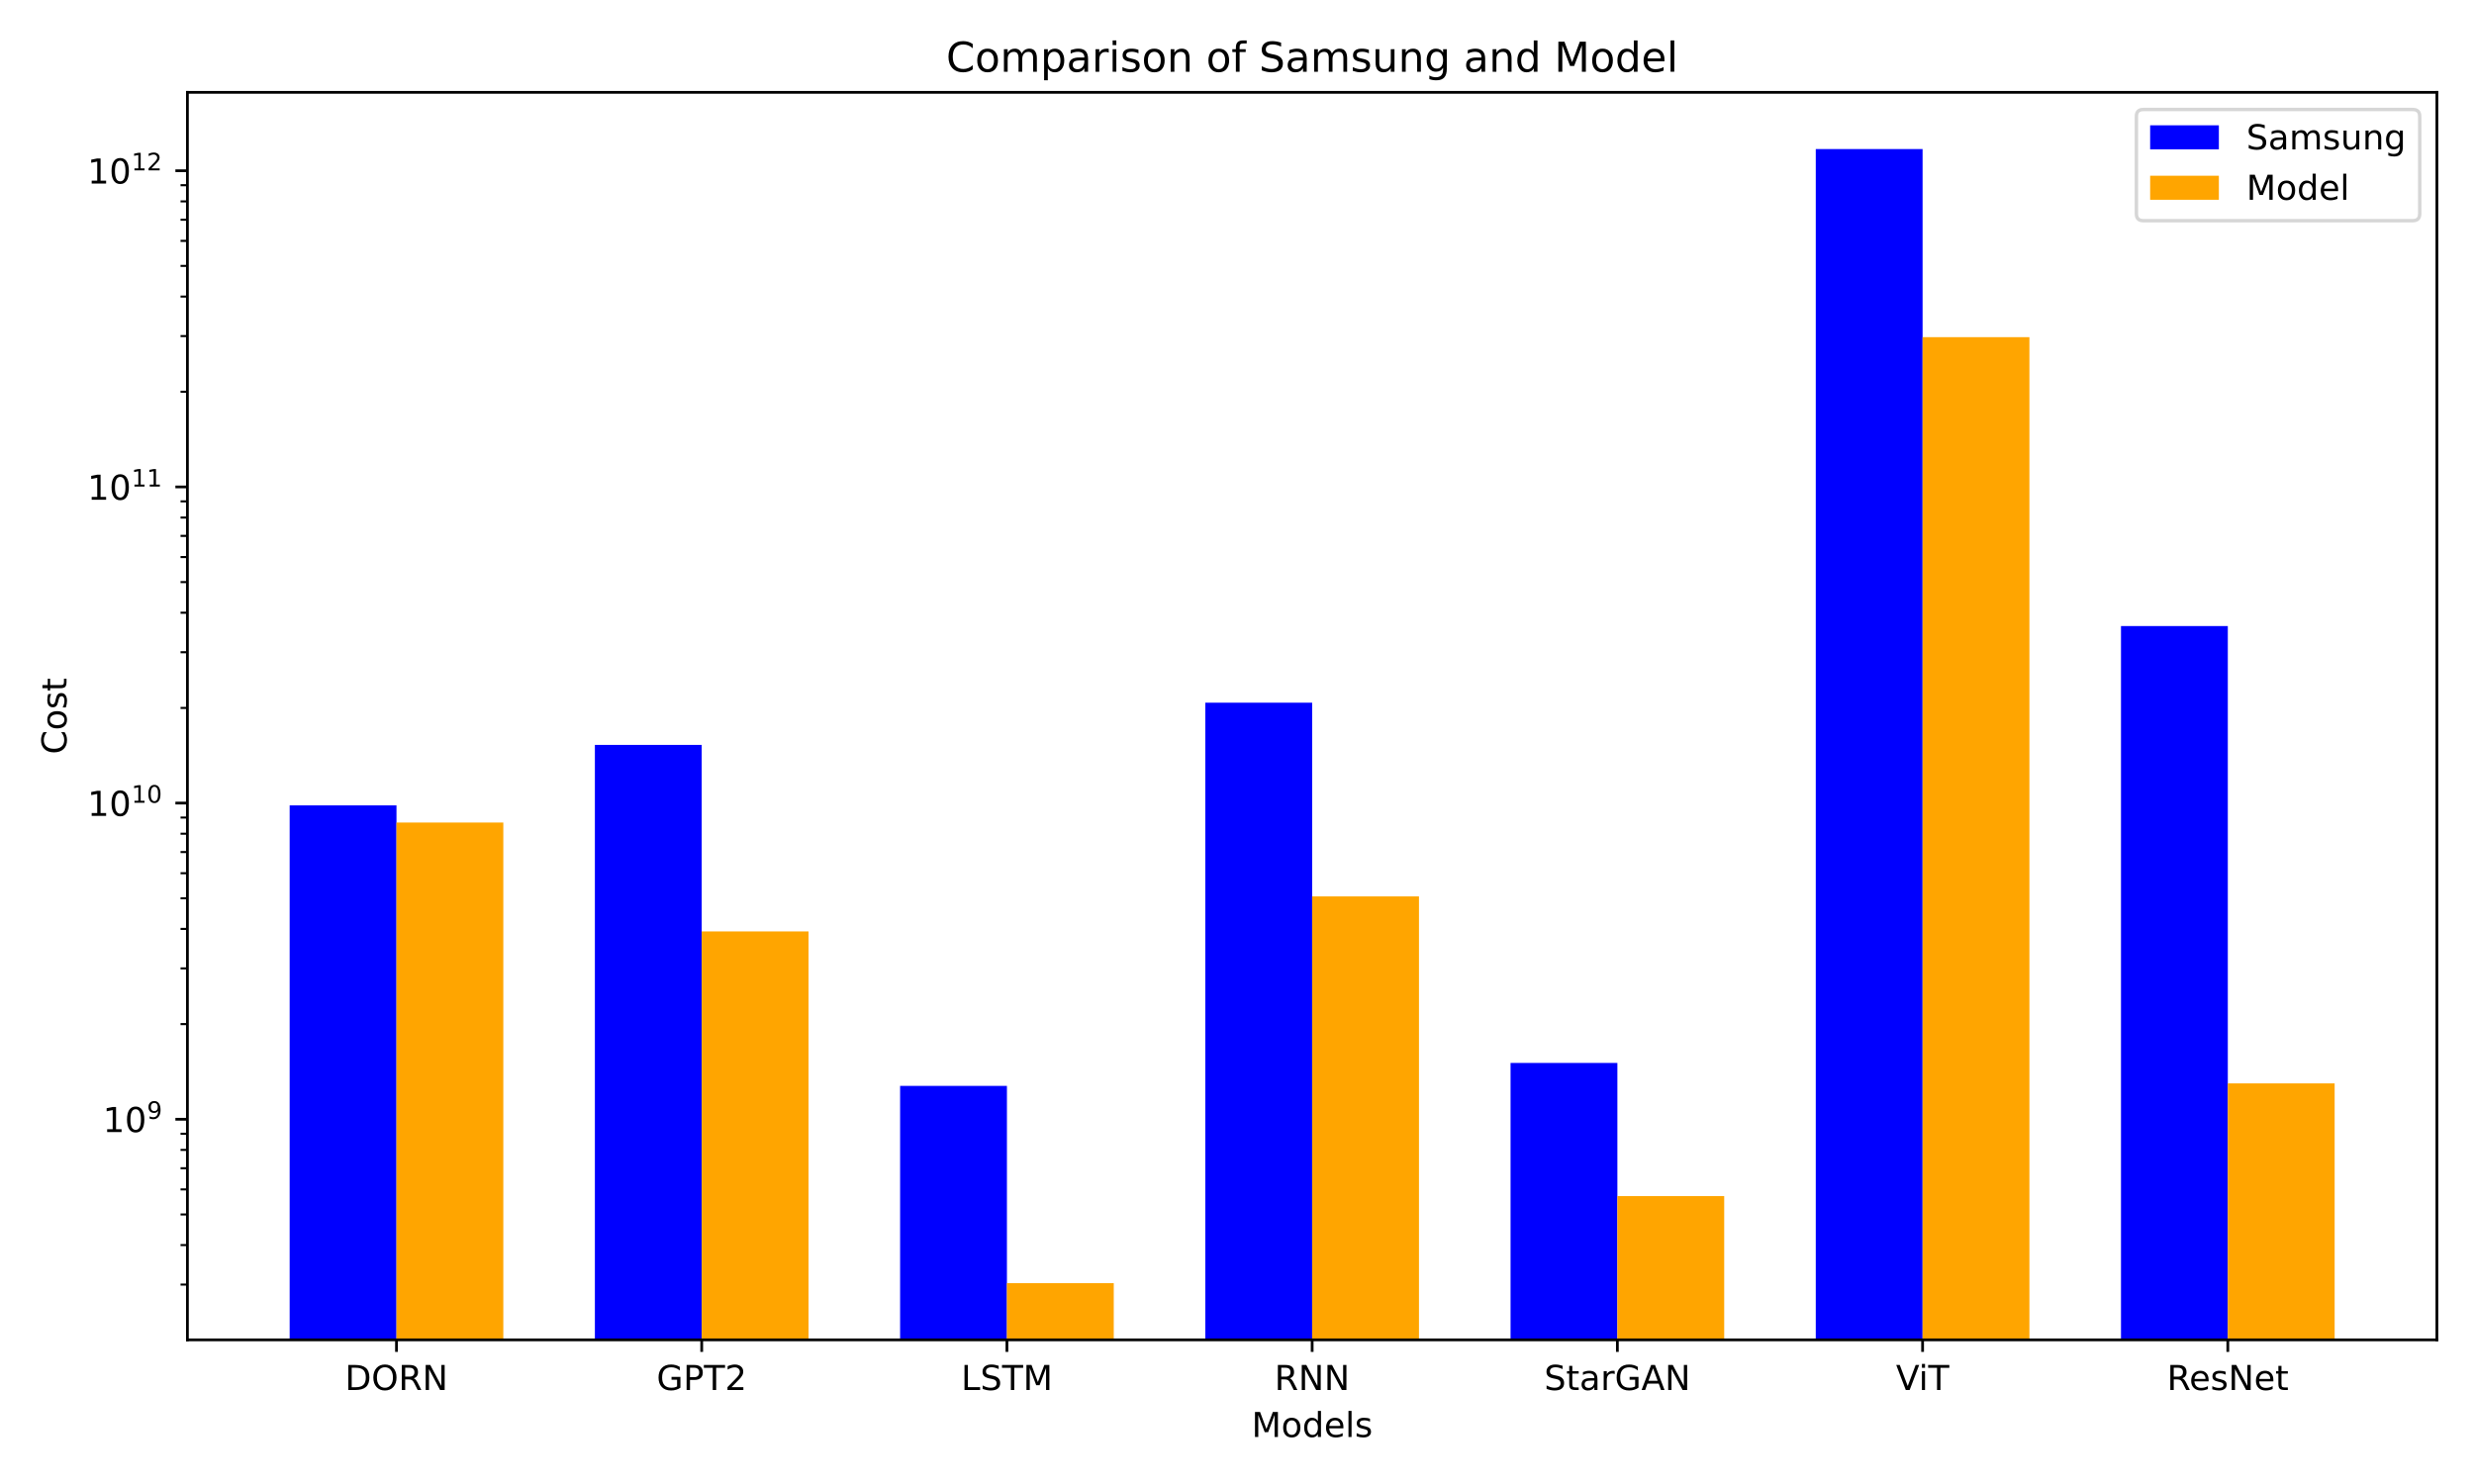
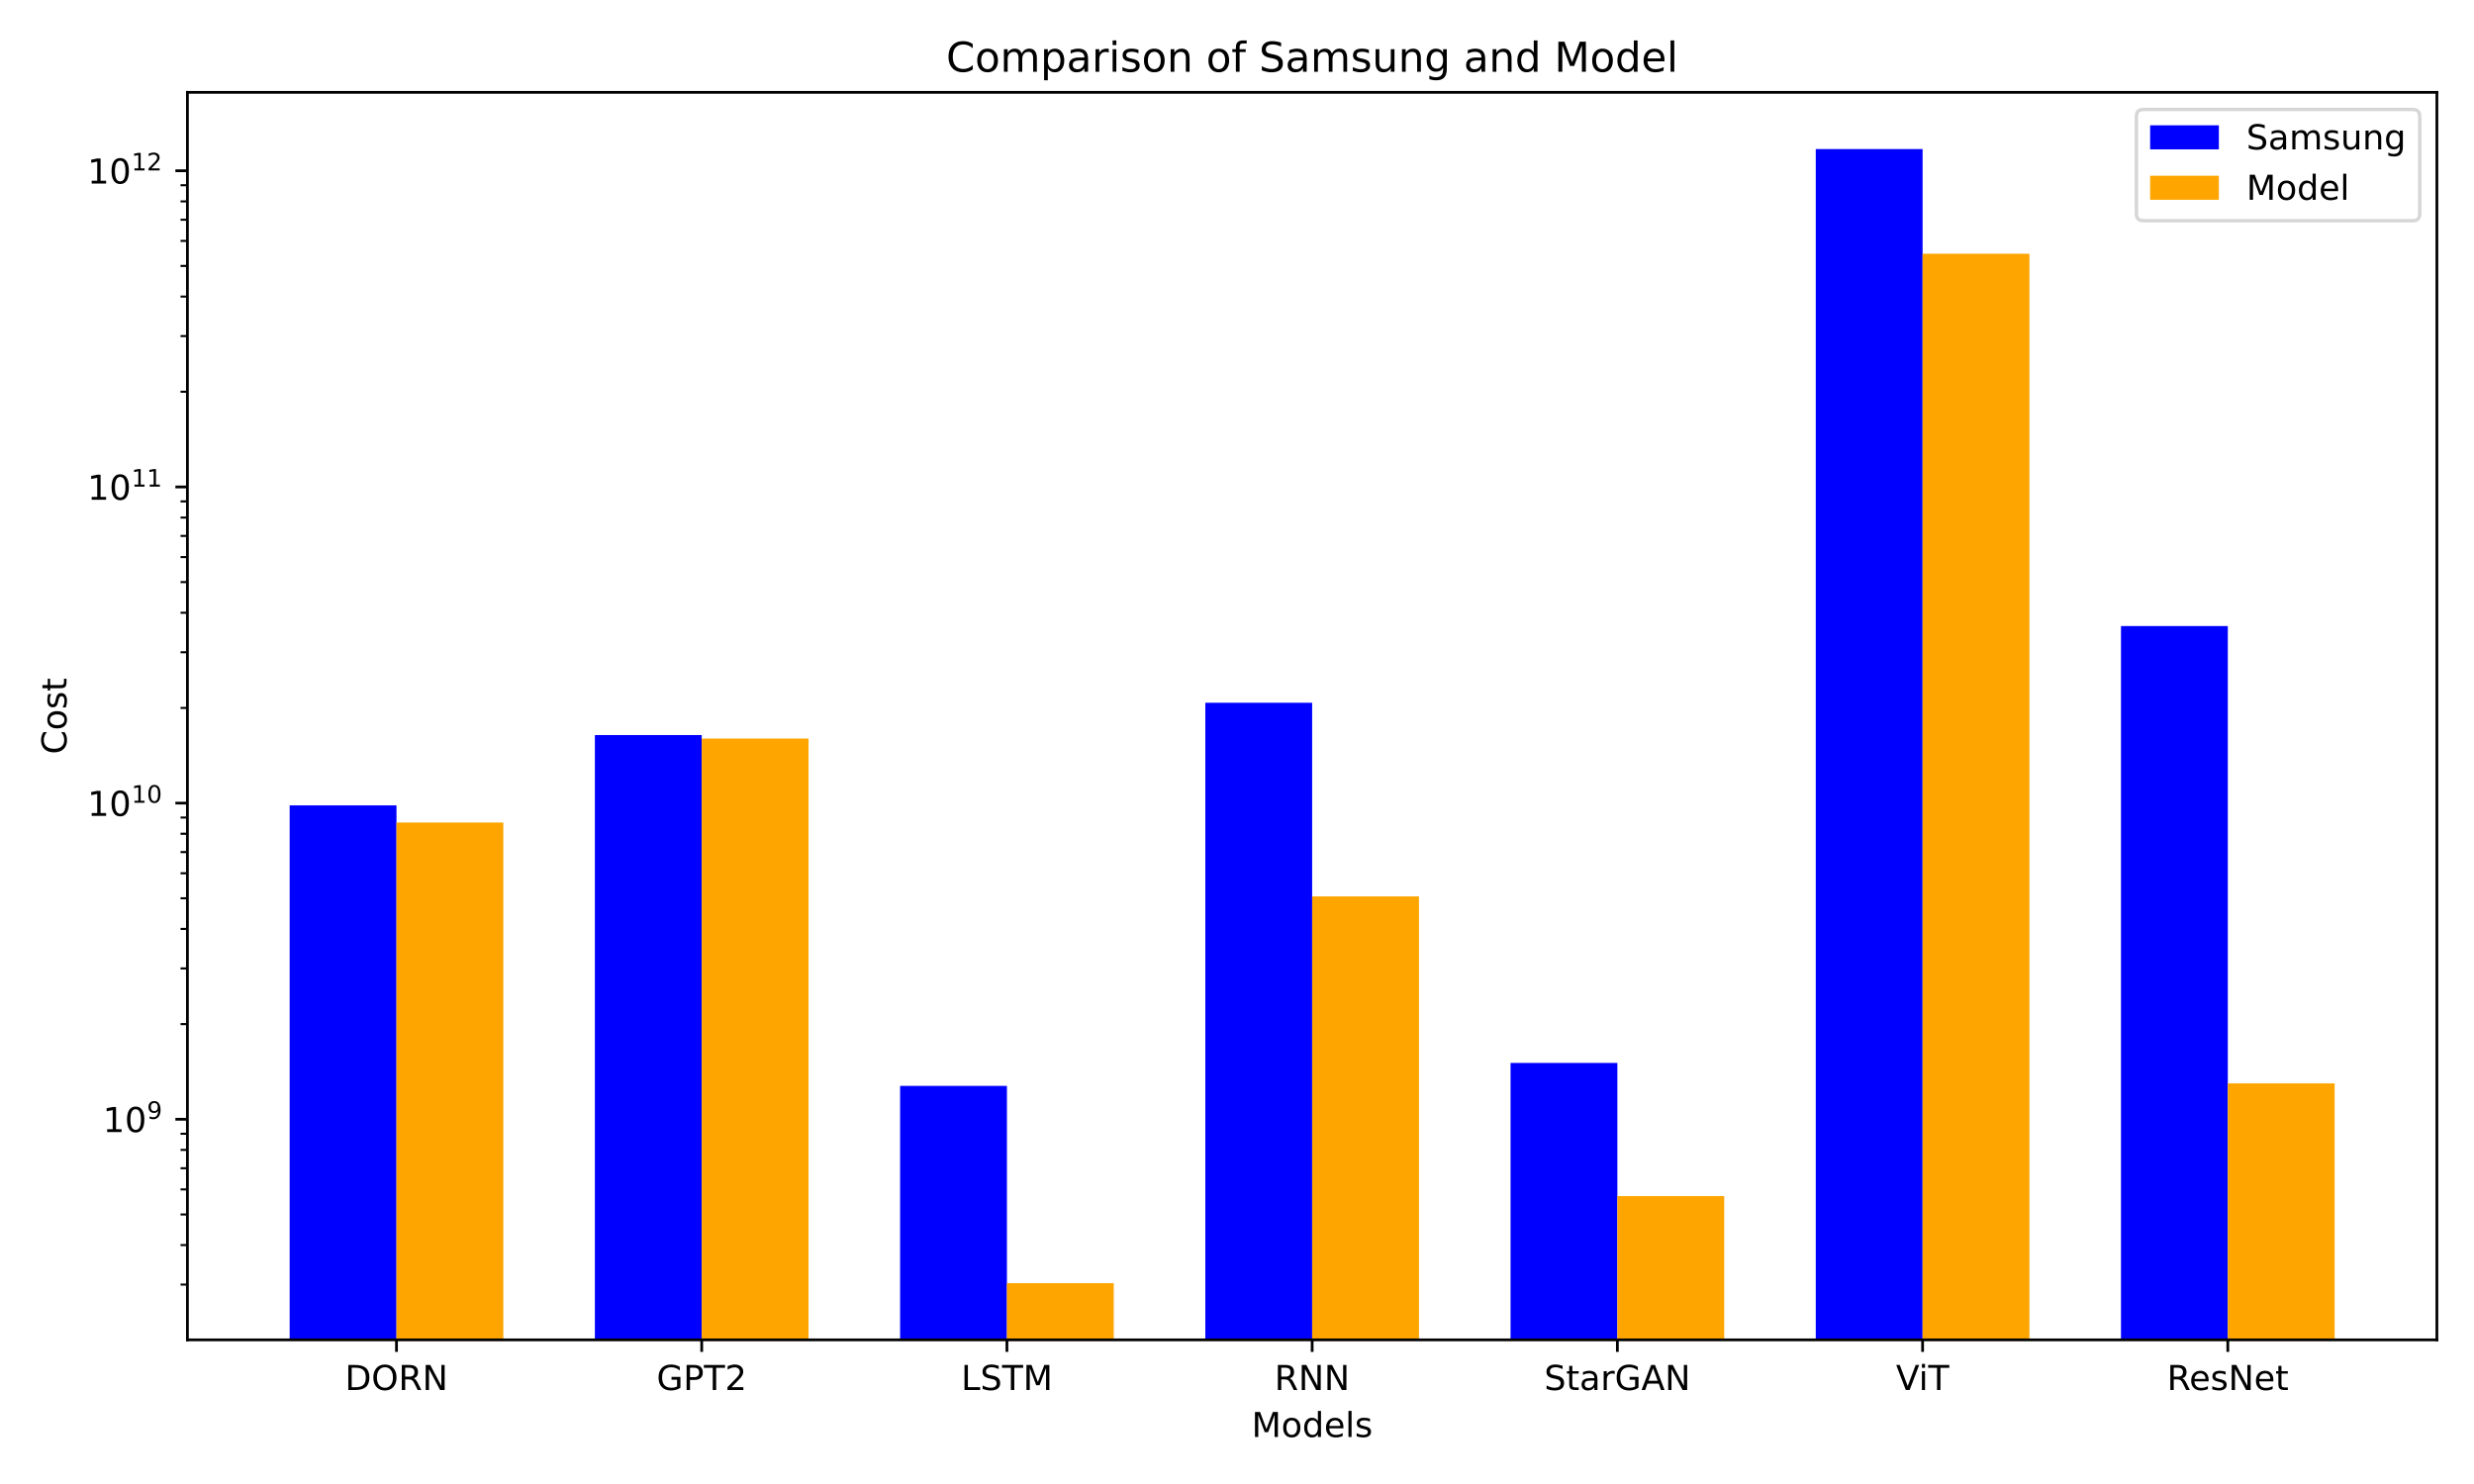
<svg xmlns="http://www.w3.org/2000/svg" xmlns:xlink="http://www.w3.org/1999/xlink" width="720pt" height="432pt" viewBox="0 0 720 432" version="1.1">
  <defs>
    <style type="text/css">*{stroke-linejoin: round; stroke-linecap: butt}</style>
  </defs>
  <g id="figure_1">
    <g id="patch_1">
      <path d="M 0 432  L 720 432  L 720 0  L 0 0  z " style="fill: #ffffff" />
    </g>
    <g id="axes_1">
      <g id="patch_2">
        <path d="M 54.542 390.04  L 709.2 390.04  L 709.2 26.88  L 54.542 26.88  z " style="fill: #ffffff" />
      </g>
      <g id="patch_3">
-         <path d="M 84.299 93195.444  L 115.389 93195.444  L 115.389 234.455  L 84.299 234.455  z " clip-path="url(#p6190471492)" style="fill: #0000ff" />
+         <path d="M 84.299 93192.888  L 115.389 93192.888  L 115.389 234.459  L 84.299 234.459  z " clip-path="url(#pf609f3d963)" style="fill: #0000ff" />
      </g>
      <g id="patch_4">
-         <path d="M 173.126 93195.444  L 204.216 93195.444  L 204.216 216.847  L 173.126 216.847  z " clip-path="url(#p6190471492)" style="fill: #0000ff" />
+         <path d="M 173.126 93192.888  L 204.216 93192.888  L 204.216 213.99  L 173.126 213.99  z " clip-path="url(#pf609f3d963)" style="fill: #0000ff" />
      </g>
      <g id="patch_5">
-         <path d="M 261.954 93195.444  L 293.043 93195.444  L 293.043 316.106  L 261.954 316.106  z " clip-path="url(#p6190471492)" style="fill: #0000ff" />
+         <path d="M 261.954 93192.888  L 293.043 93192.888  L 293.043 316.108  L 261.954 316.108  z " clip-path="url(#pf609f3d963)" style="fill: #0000ff" />
      </g>
      <g id="patch_6">
-         <path d="M 350.781 93195.444  L 381.871 93195.444  L 381.871 204.565  L 350.781 204.565  z " clip-path="url(#p6190471492)" style="fill: #0000ff" />
+         <path d="M 350.781 93192.888  L 381.871 93192.888  L 381.871 204.569  L 350.781 204.569  z " clip-path="url(#pf609f3d963)" style="fill: #0000ff" />
      </g>
      <g id="patch_7">
-         <path d="M 439.609 93195.444  L 470.698 93195.444  L 470.698 309.422  L 439.609 309.422  z " clip-path="url(#p6190471492)" style="fill: #0000ff" />
+         <path d="M 439.609 93192.888  L 470.698 93192.888  L 470.698 309.423  L 439.609 309.423  z " clip-path="url(#pf609f3d963)" style="fill: #0000ff" />
      </g>
      <g id="patch_8">
-         <path d="M 528.436 93195.444  L 559.526 93195.444  L 559.526 43.387  L 528.436 43.387  z " clip-path="url(#p6190471492)" style="fill: #0000ff" />
+         <path d="M 528.436 93192.888  L 559.526 93192.888  L 559.526 43.387  L 528.436 43.387  z " clip-path="url(#pf609f3d963)" style="fill: #0000ff" />
      </g>
      <g id="patch_9">
-         <path d="M 617.264 93195.444  L 648.353 93195.444  L 648.353 182.241  L 617.264 182.241  z " clip-path="url(#p6190471492)" style="fill: #0000ff" />
+         <path d="M 617.264 93192.888  L 648.353 93192.888  L 648.353 182.246  L 617.264 182.246  z " clip-path="url(#pf609f3d963)" style="fill: #0000ff" />
      </g>
      <g id="patch_10">
-         <path d="M 115.389 93195.444  L 146.478 93195.444  L 146.478 239.447  L 115.389 239.447  z " clip-path="url(#p6190471492)" style="fill: #ffa500" />
+         <path d="M 115.389 93192.888  L 146.478 93192.888  L 146.478 239.451  L 115.389 239.451  z " clip-path="url(#pf609f3d963)" style="fill: #ffa500" />
      </g>
      <g id="patch_11">
-         <path d="M 204.216 93195.444  L 235.306 93195.444  L 235.306 271.14  L 204.216 271.14  z " clip-path="url(#p6190471492)" style="fill: #ffa500" />
+         <path d="M 204.216 93192.888  L 235.306 93192.888  L 235.306 215.002  L 204.216 215.002  z " clip-path="url(#pf609f3d963)" style="fill: #ffa500" />
      </g>
      <g id="patch_12">
-         <path d="M 293.043 93195.444  L 324.133 93195.444  L 324.133 373.533  L 293.043 373.533  z " clip-path="url(#p6190471492)" style="fill: #ffa500" />
+         <path d="M 293.043 93192.888  L 324.133 93192.888  L 324.133 373.533  L 293.043 373.533  z " clip-path="url(#pf609f3d963)" style="fill: #ffa500" />
      </g>
      <g id="patch_13">
-         <path d="M 381.871 93195.444  L 412.961 93195.444  L 412.961 260.943  L 381.871 260.943  z " clip-path="url(#p6190471492)" style="fill: #ffa500" />
+         <path d="M 381.871 93192.888  L 412.961 93192.888  L 412.961 260.946  L 381.871 260.946  z " clip-path="url(#pf609f3d963)" style="fill: #ffa500" />
      </g>
      <g id="patch_14">
-         <path d="M 470.698 93195.444  L 501.788 93195.444  L 501.788 348.191  L 470.698 348.191  z " clip-path="url(#p6190471492)" style="fill: #ffa500" />
+         <path d="M 470.698 93192.888  L 501.788 93192.888  L 501.788 348.191  L 470.698 348.191  z " clip-path="url(#pf609f3d963)" style="fill: #ffa500" />
      </g>
      <g id="patch_15">
-         <path d="M 559.526 93195.444  L 590.615 93195.444  L 590.615 98.15  L 559.526 98.15  z " clip-path="url(#p6190471492)" style="fill: #ffa500" />
+         <path d="M 559.526 93192.888  L 590.615 93192.888  L 590.615 73.865  L 559.526 73.865  z " clip-path="url(#pf609f3d963)" style="fill: #ffa500" />
      </g>
      <g id="patch_16">
-         <path d="M 648.353 93195.444  L 679.443 93195.444  L 679.443 315.386  L 648.353 315.386  z " clip-path="url(#p6190471492)" style="fill: #ffa500" />
+         <path d="M 648.353 93192.888  L 679.443 93192.888  L 679.443 315.387  L 648.353 315.387  z " clip-path="url(#pf609f3d963)" style="fill: #ffa500" />
      </g>
      <g id="matplotlib.axis_1">
        <g id="xtick_1">
          <g id="line2d_1">
            <defs>
-               <path id="m476990f244" d="M 0 0  L 0 3.5  " style="stroke: #000000; stroke-width: 0.8" />
+               <path id="m3be4a7ce8a" d="M 0 0  L 0 3.5  " style="stroke: #000000; stroke-width: 0.8" />
            </defs>
            <g>
-               <use xlink:href="#m476990f244" x="115.389" y="390.04" style="stroke: #000000; stroke-width: 0.8" />
+               <use xlink:href="#m3be4a7ce8a" x="115.389" y="390.04" style="stroke: #000000; stroke-width: 0.8" />
            </g>
          </g>
          <g id="text_1">
            <g transform="translate(100.3879 404.6384) scale(0.1 -0.1)">
              <defs>
                <path id="DejaVuSans-44" d="M 1259 4147  L 1259 519  L 2022 519  Q 2988 519 3436 956  Q 3884 1394 3884 2338  Q 3884 3275 3436 3711  Q 2988 4147 2022 4147  L 1259 4147  z M 628 4666  L 1925 4666  Q 3281 4666 3915 4102  Q 4550 3538 4550 2338  Q 4550 1131 3912 565  Q 3275 0 1925 0  L 628 0  L 628 4666  z " transform="scale(0.015625)" />
                <path id="DejaVuSans-4f" d="M 2522 4238  Q 1834 4238 1429 3725  Q 1025 3213 1025 2328  Q 1025 1447 1429 934  Q 1834 422 2522 422  Q 3209 422 3611 934  Q 4013 1447 4013 2328  Q 4013 3213 3611 3725  Q 3209 4238 2522 4238  z M 2522 4750  Q 3503 4750 4090 4092  Q 4678 3434 4678 2328  Q 4678 1225 4090 567  Q 3503 -91 2522 -91  Q 1538 -91 948 565  Q 359 1222 359 2328  Q 359 3434 948 4092  Q 1538 4750 2522 4750  z " transform="scale(0.015625)" />
                <path id="DejaVuSans-52" d="M 2841 2188  Q 3044 2119 3236 1894  Q 3428 1669 3622 1275  L 4263 0  L 3584 0  L 2988 1197  Q 2756 1666 2539 1819  Q 2322 1972 1947 1972  L 1259 1972  L 1259 0  L 628 0  L 628 4666  L 2053 4666  Q 2853 4666 3247 4331  Q 3641 3997 3641 3322  Q 3641 2881 3436 2590  Q 3231 2300 2841 2188  z M 1259 4147  L 1259 2491  L 2053 2491  Q 2509 2491 2742 2702  Q 2975 2913 2975 3322  Q 2975 3731 2742 3939  Q 2509 4147 2053 4147  L 1259 4147  z " transform="scale(0.015625)" />
                <path id="DejaVuSans-4e" d="M 628 4666  L 1478 4666  L 3547 763  L 3547 4666  L 4159 4666  L 4159 0  L 3309 0  L 1241 3903  L 1241 0  L 628 0  L 628 4666  z " transform="scale(0.015625)" />
              </defs>
              <use xlink:href="#DejaVuSans-44" />
              <use xlink:href="#DejaVuSans-4f" x="77.002" />
              <use xlink:href="#DejaVuSans-52" x="155.713" />
              <use xlink:href="#DejaVuSans-4e" x="225.195" />
            </g>
          </g>
        </g>
        <g id="xtick_2">
          <g id="line2d_2">
            <g>
-               <use xlink:href="#m476990f244" x="204.216" y="390.04" style="stroke: #000000; stroke-width: 0.8" />
+               <use xlink:href="#m3be4a7ce8a" x="204.216" y="390.04" style="stroke: #000000; stroke-width: 0.8" />
            </g>
          </g>
          <g id="text_2">
            <g transform="translate(191.0918 404.6384) scale(0.1 -0.1)">
              <defs>
                <path id="DejaVuSans-47" d="M 3809 666  L 3809 1919  L 2778 1919  L 2778 2438  L 4434 2438  L 4434 434  Q 4069 175 3628 42  Q 3188 -91 2688 -91  Q 1594 -91 976 548  Q 359 1188 359 2328  Q 359 3472 976 4111  Q 1594 4750 2688 4750  Q 3144 4750 3555 4637  Q 3966 4525 4313 4306  L 4313 3634  Q 3963 3931 3569 4081  Q 3175 4231 2741 4231  Q 1884 4231 1454 3753  Q 1025 3275 1025 2328  Q 1025 1384 1454 906  Q 1884 428 2741 428  Q 3075 428 3337 486  Q 3600 544 3809 666  z " transform="scale(0.015625)" />
                <path id="DejaVuSans-50" d="M 1259 4147  L 1259 2394  L 2053 2394  Q 2494 2394 2734 2622  Q 2975 2850 2975 3272  Q 2975 3691 2734 3919  Q 2494 4147 2053 4147  L 1259 4147  z M 628 4666  L 2053 4666  Q 2838 4666 3239 4311  Q 3641 3956 3641 3272  Q 3641 2581 3239 2228  Q 2838 1875 2053 1875  L 1259 1875  L 1259 0  L 628 0  L 628 4666  z " transform="scale(0.015625)" />
                <path id="DejaVuSans-54" d="M -19 4666  L 3928 4666  L 3928 4134  L 2272 4134  L 2272 0  L 1638 0  L 1638 4134  L -19 4134  L -19 4666  z " transform="scale(0.015625)" />
                <path id="DejaVuSans-32" d="M 1228 531  L 3431 531  L 3431 0  L 469 0  L 469 531  Q 828 903 1448 1529  Q 2069 2156 2228 2338  Q 2531 2678 2651 2914  Q 2772 3150 2772 3378  Q 2772 3750 2511 3984  Q 2250 4219 1831 4219  Q 1534 4219 1204 4116  Q 875 4013 500 3803  L 500 4441  Q 881 4594 1212 4672  Q 1544 4750 1819 4750  Q 2544 4750 2975 4387  Q 3406 4025 3406 3419  Q 3406 3131 3298 2873  Q 3191 2616 2906 2266  Q 2828 2175 2409 1742  Q 1991 1309 1228 531  z " transform="scale(0.015625)" />
              </defs>
              <use xlink:href="#DejaVuSans-47" />
              <use xlink:href="#DejaVuSans-50" x="77.49" />
              <use xlink:href="#DejaVuSans-54" x="137.793" />
              <use xlink:href="#DejaVuSans-32" x="198.877" />
            </g>
          </g>
        </g>
        <g id="xtick_3">
          <g id="line2d_3">
            <g>
-               <use xlink:href="#m476990f244" x="293.043" y="390.04" style="stroke: #000000; stroke-width: 0.8" />
+               <use xlink:href="#m3be4a7ce8a" x="293.043" y="390.04" style="stroke: #000000; stroke-width: 0.8" />
            </g>
          </g>
          <g id="text_3">
            <g transform="translate(279.7154 404.6384) scale(0.1 -0.1)">
              <defs>
                <path id="DejaVuSans-4c" d="M 628 4666  L 1259 4666  L 1259 531  L 3531 531  L 3531 0  L 628 0  L 628 4666  z " transform="scale(0.015625)" />
                <path id="DejaVuSans-53" d="M 3425 4513  L 3425 3897  Q 3066 4069 2747 4153  Q 2428 4238 2131 4238  Q 1616 4238 1336 4038  Q 1056 3838 1056 3469  Q 1056 3159 1242 3001  Q 1428 2844 1947 2747  L 2328 2669  Q 3034 2534 3370 2195  Q 3706 1856 3706 1288  Q 3706 609 3251 259  Q 2797 -91 1919 -91  Q 1588 -91 1214 -16  Q 841 59 441 206  L 441 856  Q 825 641 1194 531  Q 1563 422 1919 422  Q 2459 422 2753 634  Q 3047 847 3047 1241  Q 3047 1584 2836 1778  Q 2625 1972 2144 2069  L 1759 2144  Q 1053 2284 737 2584  Q 422 2884 422 3419  Q 422 4038 858 4394  Q 1294 4750 2059 4750  Q 2388 4750 2728 4690  Q 3069 4631 3425 4513  z " transform="scale(0.015625)" />
                <path id="DejaVuSans-4d" d="M 628 4666  L 1569 4666  L 2759 1491  L 3956 4666  L 4897 4666  L 4897 0  L 4281 0  L 4281 4097  L 3078 897  L 2444 897  L 1241 4097  L 1241 0  L 628 0  L 628 4666  z " transform="scale(0.015625)" />
              </defs>
              <use xlink:href="#DejaVuSans-4c" />
              <use xlink:href="#DejaVuSans-53" x="55.713" />
              <use xlink:href="#DejaVuSans-54" x="119.189" />
              <use xlink:href="#DejaVuSans-4d" x="180.273" />
            </g>
          </g>
        </g>
        <g id="xtick_4">
          <g id="line2d_4">
            <g>
-               <use xlink:href="#m476990f244" x="381.871" y="390.04" style="stroke: #000000; stroke-width: 0.8" />
+               <use xlink:href="#m3be4a7ce8a" x="381.871" y="390.04" style="stroke: #000000; stroke-width: 0.8" />
            </g>
          </g>
          <g id="text_4">
            <g transform="translate(370.9155 404.6384) scale(0.1 -0.1)">
              <use xlink:href="#DejaVuSans-52" />
              <use xlink:href="#DejaVuSans-4e" x="69.482" />
              <use xlink:href="#DejaVuSans-4e" x="144.287" />
            </g>
          </g>
        </g>
        <g id="xtick_5">
          <g id="line2d_5">
            <g>
-               <use xlink:href="#m476990f244" x="470.698" y="390.04" style="stroke: #000000; stroke-width: 0.8" />
+               <use xlink:href="#m3be4a7ce8a" x="470.698" y="390.04" style="stroke: #000000; stroke-width: 0.8" />
            </g>
          </g>
          <g id="text_5">
            <g transform="translate(449.4093 404.6384) scale(0.1 -0.1)">
              <defs>
                <path id="DejaVuSans-74" d="M 1172 4494  L 1172 3500  L 2356 3500  L 2356 3053  L 1172 3053  L 1172 1153  Q 1172 725 1289 603  Q 1406 481 1766 481  L 2356 481  L 2356 0  L 1766 0  Q 1100 0 847 248  Q 594 497 594 1153  L 594 3053  L 172 3053  L 172 3500  L 594 3500  L 594 4494  L 1172 4494  z " transform="scale(0.015625)" />
                <path id="DejaVuSans-61" d="M 2194 1759  Q 1497 1759 1228 1600  Q 959 1441 959 1056  Q 959 750 1161 570  Q 1363 391 1709 391  Q 2188 391 2477 730  Q 2766 1069 2766 1631  L 2766 1759  L 2194 1759  z M 3341 1997  L 3341 0  L 2766 0  L 2766 531  Q 2569 213 2275 61  Q 1981 -91 1556 -91  Q 1019 -91 701 211  Q 384 513 384 1019  Q 384 1609 779 1909  Q 1175 2209 1959 2209  L 2766 2209  L 2766 2266  Q 2766 2663 2505 2880  Q 2244 3097 1772 3097  Q 1472 3097 1187 3025  Q 903 2953 641 2809  L 641 3341  Q 956 3463 1253 3523  Q 1550 3584 1831 3584  Q 2591 3584 2966 3190  Q 3341 2797 3341 1997  z " transform="scale(0.015625)" />
                <path id="DejaVuSans-72" d="M 2631 2963  Q 2534 3019 2420 3045  Q 2306 3072 2169 3072  Q 1681 3072 1420 2755  Q 1159 2438 1159 1844  L 1159 0  L 581 0  L 581 3500  L 1159 3500  L 1159 2956  Q 1341 3275 1631 3429  Q 1922 3584 2338 3584  Q 2397 3584 2469 3576  Q 2541 3569 2628 3553  L 2631 2963  z " transform="scale(0.015625)" />
                <path id="DejaVuSans-41" d="M 2188 4044  L 1331 1722  L 3047 1722  L 2188 4044  z M 1831 4666  L 2547 4666  L 4325 0  L 3669 0  L 3244 1197  L 1141 1197  L 716 0  L 50 0  L 1831 4666  z " transform="scale(0.015625)" />
              </defs>
              <use xlink:href="#DejaVuSans-53" />
              <use xlink:href="#DejaVuSans-74" x="63.477" />
              <use xlink:href="#DejaVuSans-61" x="102.686" />
              <use xlink:href="#DejaVuSans-72" x="163.965" />
              <use xlink:href="#DejaVuSans-47" x="205.078" />
              <use xlink:href="#DejaVuSans-41" x="282.568" />
              <use xlink:href="#DejaVuSans-4e" x="350.977" />
            </g>
          </g>
        </g>
        <g id="xtick_6">
          <g id="line2d_6">
            <g>
-               <use xlink:href="#m476990f244" x="559.526" y="390.04" style="stroke: #000000; stroke-width: 0.8" />
+               <use xlink:href="#m3be4a7ce8a" x="559.526" y="390.04" style="stroke: #000000; stroke-width: 0.8" />
            </g>
          </g>
          <g id="text_6">
            <g transform="translate(551.775 404.6384) scale(0.1 -0.1)">
              <defs>
                <path id="DejaVuSans-56" d="M 1831 0  L 50 4666  L 709 4666  L 2188 738  L 3669 4666  L 4325 4666  L 2547 0  L 1831 0  z " transform="scale(0.015625)" />
                <path id="DejaVuSans-69" d="M 603 3500  L 1178 3500  L 1178 0  L 603 0  L 603 3500  z M 603 4863  L 1178 4863  L 1178 4134  L 603 4134  L 603 4863  z " transform="scale(0.015625)" />
              </defs>
              <use xlink:href="#DejaVuSans-56" />
              <use xlink:href="#DejaVuSans-69" x="66.158" />
              <use xlink:href="#DejaVuSans-54" x="93.941" />
            </g>
          </g>
        </g>
        <g id="xtick_7">
          <g id="line2d_7">
            <g>
-               <use xlink:href="#m476990f244" x="648.353" y="390.04" style="stroke: #000000; stroke-width: 0.8" />
+               <use xlink:href="#m3be4a7ce8a" x="648.353" y="390.04" style="stroke: #000000; stroke-width: 0.8" />
            </g>
          </g>
          <g id="text_7">
            <g transform="translate(630.6454 404.6384) scale(0.1 -0.1)">
              <defs>
                <path id="DejaVuSans-65" d="M 3597 1894  L 3597 1613  L 953 1613  Q 991 1019 1311 708  Q 1631 397 2203 397  Q 2534 397 2845 478  Q 3156 559 3463 722  L 3463 178  Q 3153 47 2828 -22  Q 2503 -91 2169 -91  Q 1331 -91 842 396  Q 353 884 353 1716  Q 353 2575 817 3079  Q 1281 3584 2069 3584  Q 2775 3584 3186 3129  Q 3597 2675 3597 1894  z M 3022 2063  Q 3016 2534 2758 2815  Q 2500 3097 2075 3097  Q 1594 3097 1305 2825  Q 1016 2553 972 2059  L 3022 2063  z " transform="scale(0.015625)" />
                <path id="DejaVuSans-73" d="M 2834 3397  L 2834 2853  Q 2591 2978 2328 3040  Q 2066 3103 1784 3103  Q 1356 3103 1142 2972  Q 928 2841 928 2578  Q 928 2378 1081 2264  Q 1234 2150 1697 2047  L 1894 2003  Q 2506 1872 2764 1633  Q 3022 1394 3022 966  Q 3022 478 2636 193  Q 2250 -91 1575 -91  Q 1294 -91 989 -36  Q 684 19 347 128  L 347 722  Q 666 556 975 473  Q 1284 391 1588 391  Q 1994 391 2212 530  Q 2431 669 2431 922  Q 2431 1156 2273 1281  Q 2116 1406 1581 1522  L 1381 1569  Q 847 1681 609 1914  Q 372 2147 372 2553  Q 372 3047 722 3315  Q 1072 3584 1716 3584  Q 2034 3584 2315 3537  Q 2597 3491 2834 3397  z " transform="scale(0.015625)" />
              </defs>
              <use xlink:href="#DejaVuSans-52" />
              <use xlink:href="#DejaVuSans-65" x="64.982" />
              <use xlink:href="#DejaVuSans-73" x="126.506" />
              <use xlink:href="#DejaVuSans-4e" x="178.605" />
              <use xlink:href="#DejaVuSans-65" x="253.41" />
              <use xlink:href="#DejaVuSans-74" x="314.934" />
            </g>
          </g>
        </g>
        <g id="text_8">
          <g transform="translate(364.253 418.3166) scale(0.1 -0.1)">
            <defs>
              <path id="DejaVuSans-6f" d="M 1959 3097  Q 1497 3097 1228 2736  Q 959 2375 959 1747  Q 959 1119 1226 758  Q 1494 397 1959 397  Q 2419 397 2687 759  Q 2956 1122 2956 1747  Q 2956 2369 2687 2733  Q 2419 3097 1959 3097  z M 1959 3584  Q 2709 3584 3137 3096  Q 3566 2609 3566 1747  Q 3566 888 3137 398  Q 2709 -91 1959 -91  Q 1206 -91 779 398  Q 353 888 353 1747  Q 353 2609 779 3096  Q 1206 3584 1959 3584  z " transform="scale(0.015625)" />
              <path id="DejaVuSans-64" d="M 2906 2969  L 2906 4863  L 3481 4863  L 3481 0  L 2906 0  L 2906 525  Q 2725 213 2448 61  Q 2172 -91 1784 -91  Q 1150 -91 751 415  Q 353 922 353 1747  Q 353 2572 751 3078  Q 1150 3584 1784 3584  Q 2172 3584 2448 3432  Q 2725 3281 2906 2969  z M 947 1747  Q 947 1113 1208 752  Q 1469 391 1925 391  Q 2381 391 2643 752  Q 2906 1113 2906 1747  Q 2906 2381 2643 2742  Q 2381 3103 1925 3103  Q 1469 3103 1208 2742  Q 947 2381 947 1747  z " transform="scale(0.015625)" />
              <path id="DejaVuSans-6c" d="M 603 4863  L 1178 4863  L 1178 0  L 603 0  L 603 4863  z " transform="scale(0.015625)" />
            </defs>
            <use xlink:href="#DejaVuSans-4d" />
            <use xlink:href="#DejaVuSans-6f" x="86.279" />
            <use xlink:href="#DejaVuSans-64" x="147.461" />
            <use xlink:href="#DejaVuSans-65" x="210.938" />
            <use xlink:href="#DejaVuSans-6c" x="272.461" />
            <use xlink:href="#DejaVuSans-73" x="300.244" />
          </g>
        </g>
      </g>
      <g id="matplotlib.axis_2">
        <g id="ytick_1">
          <g id="line2d_8">
            <defs>
-               <path id="m4efc783361" d="M 0 0  L -3.5 0  " style="stroke: #000000; stroke-width: 0.8" />
+               <path id="mff7f107f7d" d="M 0 0  L -3.5 0  " style="stroke: #000000; stroke-width: 0.8" />
            </defs>
            <g>
-               <use xlink:href="#m4efc783361" x="54.542" y="325.825" style="stroke: #000000; stroke-width: 0.8" />
+               <use xlink:href="#mff7f107f7d" x="54.542" y="325.826" style="stroke: #000000; stroke-width: 0.8" />
            </g>
          </g>
          <g id="text_9">
-             <g transform="translate(29.94184 329.6242) scale(0.1 -0.1)">
+             <g transform="translate(29.94184 329.6255) scale(0.1 -0.1)">
              <defs>
                <path id="DejaVuSans-31" d="M 794 531  L 1825 531  L 1825 4091  L 703 3866  L 703 4441  L 1819 4666  L 2450 4666  L 2450 531  L 3481 531  L 3481 0  L 794 0  L 794 531  z " transform="scale(0.015625)" />
                <path id="DejaVuSans-30" d="M 2034 4250  Q 1547 4250 1301 3770  Q 1056 3291 1056 2328  Q 1056 1369 1301 889  Q 1547 409 2034 409  Q 2525 409 2770 889  Q 3016 1369 3016 2328  Q 3016 3291 2770 3770  Q 2525 4250 2034 4250  z M 2034 4750  Q 2819 4750 3233 4129  Q 3647 3509 3647 2328  Q 3647 1150 3233 529  Q 2819 -91 2034 -91  Q 1250 -91 836 529  Q 422 1150 422 2328  Q 422 3509 836 4129  Q 1250 4750 2034 4750  z " transform="scale(0.015625)" />
                <path id="DejaVuSans-39" d="M 703 97  L 703 672  Q 941 559 1184 500  Q 1428 441 1663 441  Q 2288 441 2617 861  Q 2947 1281 2994 2138  Q 2813 1869 2534 1725  Q 2256 1581 1919 1581  Q 1219 1581 811 2004  Q 403 2428 403 3163  Q 403 3881 828 4315  Q 1253 4750 1959 4750  Q 2769 4750 3195 4129  Q 3622 3509 3622 2328  Q 3622 1225 3098 567  Q 2575 -91 1691 -91  Q 1453 -91 1209 -44  Q 966 3 703 97  z M 1959 2075  Q 2384 2075 2632 2365  Q 2881 2656 2881 3163  Q 2881 3666 2632 3958  Q 2384 4250 1959 4250  Q 1534 4250 1286 3958  Q 1038 3666 1038 3163  Q 1038 2656 1286 2365  Q 1534 2075 1959 2075  z " transform="scale(0.015625)" />
              </defs>
              <use xlink:href="#DejaVuSans-31" transform="translate(0 0.765625)" />
              <use xlink:href="#DejaVuSans-30" transform="translate(63.62305 0.765625)" />
              <use xlink:href="#DejaVuSans-39" transform="translate(128.2031 39.04688) scale(0.7)" />
            </g>
          </g>
        </g>
        <g id="ytick_2">
          <g id="line2d_9">
            <g>
-               <use xlink:href="#m4efc783361" x="54.542" y="233.784" style="stroke: #000000; stroke-width: 0.8" />
+               <use xlink:href="#mff7f107f7d" x="54.542" y="233.788" style="stroke: #000000; stroke-width: 0.8" />
            </g>
          </g>
          <g id="text_10">
-             <g transform="translate(25.44184 237.583) scale(0.1 -0.1)">
+             <g transform="translate(25.44184 237.5868) scale(0.1 -0.1)">
              <use xlink:href="#DejaVuSans-31" transform="translate(0 0.765625)" />
              <use xlink:href="#DejaVuSans-30" transform="translate(63.62305 0.765625)" />
              <use xlink:href="#DejaVuSans-31" transform="translate(128.2031 39.04688) scale(0.7)" />
              <use xlink:href="#DejaVuSans-30" transform="translate(172.7393 39.04688) scale(0.7)" />
            </g>
          </g>
        </g>
        <g id="ytick_3">
          <g id="line2d_10">
            <g>
-               <use xlink:href="#m4efc783361" x="54.542" y="141.743" style="stroke: #000000; stroke-width: 0.8" />
+               <use xlink:href="#mff7f107f7d" x="54.542" y="141.749" style="stroke: #000000; stroke-width: 0.8" />
            </g>
          </g>
          <g id="text_11">
-             <g transform="translate(25.44184 145.5417) scale(0.1 -0.1)">
+             <g transform="translate(25.44184 145.5481) scale(0.1 -0.1)">
              <use xlink:href="#DejaVuSans-31" transform="translate(0 0.684375)" />
              <use xlink:href="#DejaVuSans-30" transform="translate(63.62305 0.684375)" />
              <use xlink:href="#DejaVuSans-31" transform="translate(128.2031 38.96563) scale(0.7)" />
              <use xlink:href="#DejaVuSans-31" transform="translate(172.7393 38.96563) scale(0.7)" />
            </g>
          </g>
        </g>
        <g id="ytick_4">
          <g id="line2d_11">
            <g>
-               <use xlink:href="#m4efc783361" x="54.542" y="49.701" style="stroke: #000000; stroke-width: 0.8" />
+               <use xlink:href="#mff7f107f7d" x="54.542" y="49.71" style="stroke: #000000; stroke-width: 0.8" />
            </g>
          </g>
          <g id="text_12">
-             <g transform="translate(25.44184 53.50048) scale(0.1 -0.1)">
+             <g transform="translate(25.44184 53.50939) scale(0.1 -0.1)">
              <use xlink:href="#DejaVuSans-31" transform="translate(0 0.765625)" />
              <use xlink:href="#DejaVuSans-30" transform="translate(63.62305 0.765625)" />
              <use xlink:href="#DejaVuSans-31" transform="translate(128.2031 39.04688) scale(0.7)" />
              <use xlink:href="#DejaVuSans-32" transform="translate(172.7393 39.04688) scale(0.7)" />
            </g>
          </g>
        </g>
        <g id="ytick_5">
          <g id="line2d_12">
            <defs>
-               <path id="m8007ba30bb" d="M 0 0  L -2 0  " style="stroke: #000000; stroke-width: 0.6" />
+               <path id="m389c59c665" d="M 0 0  L -2 0  " style="stroke: #000000; stroke-width: 0.6" />
            </defs>
            <g>
-               <use xlink:href="#m8007ba30bb" x="54.542" y="373.951" style="stroke: #000000; stroke-width: 0.6" />
+               <use xlink:href="#m389c59c665" x="54.542" y="373.951" style="stroke: #000000; stroke-width: 0.6" />
            </g>
          </g>
        </g>
        <g id="ytick_6">
          <g id="line2d_13">
            <g>
-               <use xlink:href="#m8007ba30bb" x="54.542" y="362.452" style="stroke: #000000; stroke-width: 0.6" />
+               <use xlink:href="#m389c59c665" x="54.542" y="362.452" style="stroke: #000000; stroke-width: 0.6" />
            </g>
          </g>
        </g>
        <g id="ytick_7">
          <g id="line2d_14">
            <g>
-               <use xlink:href="#m8007ba30bb" x="54.542" y="353.532" style="stroke: #000000; stroke-width: 0.6" />
+               <use xlink:href="#m389c59c665" x="54.542" y="353.533" style="stroke: #000000; stroke-width: 0.6" />
            </g>
          </g>
        </g>
        <g id="ytick_8">
          <g id="line2d_15">
            <g>
-               <use xlink:href="#m8007ba30bb" x="54.542" y="346.244" style="stroke: #000000; stroke-width: 0.6" />
+               <use xlink:href="#m389c59c665" x="54.542" y="346.245" style="stroke: #000000; stroke-width: 0.6" />
            </g>
          </g>
        </g>
        <g id="ytick_9">
          <g id="line2d_16">
            <g>
-               <use xlink:href="#m8007ba30bb" x="54.542" y="340.082" style="stroke: #000000; stroke-width: 0.6" />
+               <use xlink:href="#m389c59c665" x="54.542" y="340.083" style="stroke: #000000; stroke-width: 0.6" />
            </g>
          </g>
        </g>
        <g id="ytick_10">
          <g id="line2d_17">
            <g>
-               <use xlink:href="#m8007ba30bb" x="54.542" y="334.745" style="stroke: #000000; stroke-width: 0.6" />
+               <use xlink:href="#m389c59c665" x="54.542" y="334.746" style="stroke: #000000; stroke-width: 0.6" />
            </g>
          </g>
        </g>
        <g id="ytick_11">
          <g id="line2d_18">
            <g>
-               <use xlink:href="#m8007ba30bb" x="54.542" y="330.037" style="stroke: #000000; stroke-width: 0.6" />
+               <use xlink:href="#m389c59c665" x="54.542" y="330.038" style="stroke: #000000; stroke-width: 0.6" />
            </g>
          </g>
        </g>
        <g id="ytick_12">
          <g id="line2d_19">
            <g>
-               <use xlink:href="#m8007ba30bb" x="54.542" y="298.118" style="stroke: #000000; stroke-width: 0.6" />
+               <use xlink:href="#m389c59c665" x="54.542" y="298.12" style="stroke: #000000; stroke-width: 0.6" />
            </g>
          </g>
        </g>
        <g id="ytick_13">
          <g id="line2d_20">
            <g>
-               <use xlink:href="#m8007ba30bb" x="54.542" y="281.91" style="stroke: #000000; stroke-width: 0.6" />
+               <use xlink:href="#m389c59c665" x="54.542" y="281.913" style="stroke: #000000; stroke-width: 0.6" />
            </g>
          </g>
        </g>
        <g id="ytick_14">
          <g id="line2d_21">
            <g>
-               <use xlink:href="#m8007ba30bb" x="54.542" y="270.411" style="stroke: #000000; stroke-width: 0.6" />
+               <use xlink:href="#m389c59c665" x="54.542" y="270.413" style="stroke: #000000; stroke-width: 0.6" />
            </g>
          </g>
        </g>
        <g id="ytick_15">
          <g id="line2d_22">
            <g>
-               <use xlink:href="#m8007ba30bb" x="54.542" y="261.491" style="stroke: #000000; stroke-width: 0.6" />
+               <use xlink:href="#m389c59c665" x="54.542" y="261.494" style="stroke: #000000; stroke-width: 0.6" />
            </g>
          </g>
        </g>
        <g id="ytick_16">
          <g id="line2d_23">
            <g>
-               <use xlink:href="#m8007ba30bb" x="54.542" y="254.203" style="stroke: #000000; stroke-width: 0.6" />
+               <use xlink:href="#m389c59c665" x="54.542" y="254.206" style="stroke: #000000; stroke-width: 0.6" />
            </g>
          </g>
        </g>
        <g id="ytick_17">
          <g id="line2d_24">
            <g>
-               <use xlink:href="#m8007ba30bb" x="54.542" y="248.041" style="stroke: #000000; stroke-width: 0.6" />
+               <use xlink:href="#m389c59c665" x="54.542" y="248.045" style="stroke: #000000; stroke-width: 0.6" />
            </g>
          </g>
        </g>
        <g id="ytick_18">
          <g id="line2d_25">
            <g>
-               <use xlink:href="#m8007ba30bb" x="54.542" y="242.703" style="stroke: #000000; stroke-width: 0.6" />
+               <use xlink:href="#m389c59c665" x="54.542" y="242.707" style="stroke: #000000; stroke-width: 0.6" />
            </g>
          </g>
        </g>
        <g id="ytick_19">
          <g id="line2d_26">
            <g>
-               <use xlink:href="#m8007ba30bb" x="54.542" y="237.995" style="stroke: #000000; stroke-width: 0.6" />
+               <use xlink:href="#m389c59c665" x="54.542" y="237.999" style="stroke: #000000; stroke-width: 0.6" />
            </g>
          </g>
        </g>
        <g id="ytick_20">
          <g id="line2d_27">
            <g>
-               <use xlink:href="#m8007ba30bb" x="54.542" y="206.077" style="stroke: #000000; stroke-width: 0.6" />
+               <use xlink:href="#m389c59c665" x="54.542" y="206.081" style="stroke: #000000; stroke-width: 0.6" />
            </g>
          </g>
        </g>
        <g id="ytick_21">
          <g id="line2d_28">
            <g>
-               <use xlink:href="#m8007ba30bb" x="54.542" y="189.869" style="stroke: #000000; stroke-width: 0.6" />
+               <use xlink:href="#m389c59c665" x="54.542" y="189.874" style="stroke: #000000; stroke-width: 0.6" />
            </g>
          </g>
        </g>
        <g id="ytick_22">
          <g id="line2d_29">
            <g>
-               <use xlink:href="#m8007ba30bb" x="54.542" y="178.369" style="stroke: #000000; stroke-width: 0.6" />
+               <use xlink:href="#m389c59c665" x="54.542" y="178.375" style="stroke: #000000; stroke-width: 0.6" />
            </g>
          </g>
        </g>
        <g id="ytick_23">
          <g id="line2d_30">
            <g>
-               <use xlink:href="#m8007ba30bb" x="54.542" y="169.45" style="stroke: #000000; stroke-width: 0.6" />
+               <use xlink:href="#m389c59c665" x="54.542" y="169.455" style="stroke: #000000; stroke-width: 0.6" />
            </g>
          </g>
        </g>
        <g id="ytick_24">
          <g id="line2d_31">
            <g>
-               <use xlink:href="#m8007ba30bb" x="54.542" y="162.162" style="stroke: #000000; stroke-width: 0.6" />
+               <use xlink:href="#m389c59c665" x="54.542" y="162.168" style="stroke: #000000; stroke-width: 0.6" />
            </g>
          </g>
        </g>
        <g id="ytick_25">
          <g id="line2d_32">
            <g>
-               <use xlink:href="#m8007ba30bb" x="54.542" y="156" style="stroke: #000000; stroke-width: 0.6" />
+               <use xlink:href="#m389c59c665" x="54.542" y="156.006" style="stroke: #000000; stroke-width: 0.6" />
            </g>
          </g>
        </g>
        <g id="ytick_26">
          <g id="line2d_33">
            <g>
-               <use xlink:href="#m8007ba30bb" x="54.542" y="150.662" style="stroke: #000000; stroke-width: 0.6" />
+               <use xlink:href="#m389c59c665" x="54.542" y="150.668" style="stroke: #000000; stroke-width: 0.6" />
            </g>
          </g>
        </g>
        <g id="ytick_27">
          <g id="line2d_34">
            <g>
-               <use xlink:href="#m8007ba30bb" x="54.542" y="145.954" style="stroke: #000000; stroke-width: 0.6" />
+               <use xlink:href="#m389c59c665" x="54.542" y="145.96" style="stroke: #000000; stroke-width: 0.6" />
            </g>
          </g>
        </g>
        <g id="ytick_28">
          <g id="line2d_35">
            <g>
-               <use xlink:href="#m8007ba30bb" x="54.542" y="114.035" style="stroke: #000000; stroke-width: 0.6" />
+               <use xlink:href="#m389c59c665" x="54.542" y="114.042" style="stroke: #000000; stroke-width: 0.6" />
            </g>
          </g>
        </g>
        <g id="ytick_29">
          <g id="line2d_36">
            <g>
-               <use xlink:href="#m8007ba30bb" x="54.542" y="97.828" style="stroke: #000000; stroke-width: 0.6" />
+               <use xlink:href="#m389c59c665" x="54.542" y="97.835" style="stroke: #000000; stroke-width: 0.6" />
            </g>
          </g>
        </g>
        <g id="ytick_30">
          <g id="line2d_37">
            <g>
-               <use xlink:href="#m8007ba30bb" x="54.542" y="86.328" style="stroke: #000000; stroke-width: 0.6" />
+               <use xlink:href="#m389c59c665" x="54.542" y="86.336" style="stroke: #000000; stroke-width: 0.6" />
            </g>
          </g>
        </g>
        <g id="ytick_31">
          <g id="line2d_38">
            <g>
-               <use xlink:href="#m8007ba30bb" x="54.542" y="77.408" style="stroke: #000000; stroke-width: 0.6" />
+               <use xlink:href="#m389c59c665" x="54.542" y="77.417" style="stroke: #000000; stroke-width: 0.6" />
            </g>
          </g>
        </g>
        <g id="ytick_32">
          <g id="line2d_39">
            <g>
-               <use xlink:href="#m8007ba30bb" x="54.542" y="70.12" style="stroke: #000000; stroke-width: 0.6" />
+               <use xlink:href="#m389c59c665" x="54.542" y="70.129" style="stroke: #000000; stroke-width: 0.6" />
            </g>
          </g>
        </g>
        <g id="ytick_33">
          <g id="line2d_40">
            <g>
-               <use xlink:href="#m8007ba30bb" x="54.542" y="63.959" style="stroke: #000000; stroke-width: 0.6" />
+               <use xlink:href="#m389c59c665" x="54.542" y="63.967" style="stroke: #000000; stroke-width: 0.6" />
            </g>
          </g>
        </g>
        <g id="ytick_34">
          <g id="line2d_41">
            <g>
-               <use xlink:href="#m8007ba30bb" x="54.542" y="58.621" style="stroke: #000000; stroke-width: 0.6" />
+               <use xlink:href="#m389c59c665" x="54.542" y="58.63" style="stroke: #000000; stroke-width: 0.6" />
            </g>
          </g>
        </g>
        <g id="ytick_35">
          <g id="line2d_42">
            <g>
-               <use xlink:href="#m8007ba30bb" x="54.542" y="53.913" style="stroke: #000000; stroke-width: 0.6" />
+               <use xlink:href="#m389c59c665" x="54.542" y="53.922" style="stroke: #000000; stroke-width: 0.6" />
            </g>
          </g>
        </g>
        <g id="text_13">
          <g transform="translate(19.36216 219.5756) rotate(-90) scale(0.1 -0.1)">
            <defs>
              <path id="DejaVuSans-43" d="M 4122 4306  L 4122 3641  Q 3803 3938 3442 4084  Q 3081 4231 2675 4231  Q 1875 4231 1450 3742  Q 1025 3253 1025 2328  Q 1025 1406 1450 917  Q 1875 428 2675 428  Q 3081 428 3442 575  Q 3803 722 4122 1019  L 4122 359  Q 3791 134 3420 21  Q 3050 -91 2638 -91  Q 1578 -91 968 557  Q 359 1206 359 2328  Q 359 3453 968 4101  Q 1578 4750 2638 4750  Q 3056 4750 3426 4639  Q 3797 4528 4122 4306  z " transform="scale(0.015625)" />
            </defs>
            <use xlink:href="#DejaVuSans-43" />
            <use xlink:href="#DejaVuSans-6f" x="69.824" />
            <use xlink:href="#DejaVuSans-73" x="131.006" />
            <use xlink:href="#DejaVuSans-74" x="183.105" />
          </g>
        </g>
      </g>
      <g id="patch_17">
        <path d="M 54.542 390.04  L 54.542 26.88  " style="fill: none; stroke: #000000; stroke-width: 0.8; stroke-linejoin: miter; stroke-linecap: square" />
      </g>
      <g id="patch_18">
        <path d="M 709.2 390.04  L 709.2 26.88  " style="fill: none; stroke: #000000; stroke-width: 0.8; stroke-linejoin: miter; stroke-linecap: square" />
      </g>
      <g id="patch_19">
        <path d="M 54.542 390.04  L 709.2 390.04  " style="fill: none; stroke: #000000; stroke-width: 0.8; stroke-linejoin: miter; stroke-linecap: square" />
      </g>
      <g id="patch_20">
        <path d="M 54.542 26.88  L 709.2 26.88  " style="fill: none; stroke: #000000; stroke-width: 0.8; stroke-linejoin: miter; stroke-linecap: square" />
      </g>
      <g id="text_14">
        <g transform="translate(275.3615 20.88) scale(0.12 -0.12)">
          <defs>
            <path id="DejaVuSans-6d" d="M 3328 2828  Q 3544 3216 3844 3400  Q 4144 3584 4550 3584  Q 5097 3584 5394 3201  Q 5691 2819 5691 2113  L 5691 0  L 5113 0  L 5113 2094  Q 5113 2597 4934 2840  Q 4756 3084 4391 3084  Q 3944 3084 3684 2787  Q 3425 2491 3425 1978  L 3425 0  L 2847 0  L 2847 2094  Q 2847 2600 2669 2842  Q 2491 3084 2119 3084  Q 1678 3084 1418 2786  Q 1159 2488 1159 1978  L 1159 0  L 581 0  L 581 3500  L 1159 3500  L 1159 2956  Q 1356 3278 1631 3431  Q 1906 3584 2284 3584  Q 2666 3584 2933 3390  Q 3200 3197 3328 2828  z " transform="scale(0.015625)" />
            <path id="DejaVuSans-70" d="M 1159 525  L 1159 -1331  L 581 -1331  L 581 3500  L 1159 3500  L 1159 2969  Q 1341 3281 1617 3432  Q 1894 3584 2278 3584  Q 2916 3584 3314 3078  Q 3713 2572 3713 1747  Q 3713 922 3314 415  Q 2916 -91 2278 -91  Q 1894 -91 1617 61  Q 1341 213 1159 525  z M 3116 1747  Q 3116 2381 2855 2742  Q 2594 3103 2138 3103  Q 1681 3103 1420 2742  Q 1159 2381 1159 1747  Q 1159 1113 1420 752  Q 1681 391 2138 391  Q 2594 391 2855 752  Q 3116 1113 3116 1747  z " transform="scale(0.015625)" />
            <path id="DejaVuSans-6e" d="M 3513 2113  L 3513 0  L 2938 0  L 2938 2094  Q 2938 2591 2744 2837  Q 2550 3084 2163 3084  Q 1697 3084 1428 2787  Q 1159 2491 1159 1978  L 1159 0  L 581 0  L 581 3500  L 1159 3500  L 1159 2956  Q 1366 3272 1645 3428  Q 1925 3584 2291 3584  Q 2894 3584 3203 3211  Q 3513 2838 3513 2113  z " transform="scale(0.015625)" />
            <path id="DejaVuSans-20" transform="scale(0.015625)" />
            <path id="DejaVuSans-66" d="M 2375 4863  L 2375 4384  L 1825 4384  Q 1516 4384 1395 4259  Q 1275 4134 1275 3809  L 1275 3500  L 2222 3500  L 2222 3053  L 1275 3053  L 1275 0  L 697 0  L 697 3053  L 147 3053  L 147 3500  L 697 3500  L 697 3744  Q 697 4328 969 4595  Q 1241 4863 1831 4863  L 2375 4863  z " transform="scale(0.015625)" />
            <path id="DejaVuSans-75" d="M 544 1381  L 544 3500  L 1119 3500  L 1119 1403  Q 1119 906 1312 657  Q 1506 409 1894 409  Q 2359 409 2629 706  Q 2900 1003 2900 1516  L 2900 3500  L 3475 3500  L 3475 0  L 2900 0  L 2900 538  Q 2691 219 2414 64  Q 2138 -91 1772 -91  Q 1169 -91 856 284  Q 544 659 544 1381  z M 1991 3584  L 1991 3584  z " transform="scale(0.015625)" />
            <path id="DejaVuSans-67" d="M 2906 1791  Q 2906 2416 2648 2759  Q 2391 3103 1925 3103  Q 1463 3103 1205 2759  Q 947 2416 947 1791  Q 947 1169 1205 825  Q 1463 481 1925 481  Q 2391 481 2648 825  Q 2906 1169 2906 1791  z M 3481 434  Q 3481 -459 3084 -895  Q 2688 -1331 1869 -1331  Q 1566 -1331 1297 -1286  Q 1028 -1241 775 -1147  L 775 -588  Q 1028 -725 1275 -790  Q 1522 -856 1778 -856  Q 2344 -856 2625 -561  Q 2906 -266 2906 331  L 2906 616  Q 2728 306 2450 153  Q 2172 0 1784 0  Q 1141 0 747 490  Q 353 981 353 1791  Q 353 2603 747 3093  Q 1141 3584 1784 3584  Q 2172 3584 2450 3431  Q 2728 3278 2906 2969  L 2906 3500  L 3481 3500  L 3481 434  z " transform="scale(0.015625)" />
          </defs>
          <use xlink:href="#DejaVuSans-43" />
          <use xlink:href="#DejaVuSans-6f" x="69.824" />
          <use xlink:href="#DejaVuSans-6d" x="131.006" />
          <use xlink:href="#DejaVuSans-70" x="228.418" />
          <use xlink:href="#DejaVuSans-61" x="291.895" />
          <use xlink:href="#DejaVuSans-72" x="353.174" />
          <use xlink:href="#DejaVuSans-69" x="394.287" />
          <use xlink:href="#DejaVuSans-73" x="422.07" />
          <use xlink:href="#DejaVuSans-6f" x="474.17" />
          <use xlink:href="#DejaVuSans-6e" x="535.352" />
          <use xlink:href="#DejaVuSans-20" x="598.73" />
          <use xlink:href="#DejaVuSans-6f" x="630.518" />
          <use xlink:href="#DejaVuSans-66" x="691.699" />
          <use xlink:href="#DejaVuSans-20" x="726.904" />
          <use xlink:href="#DejaVuSans-53" x="758.691" />
          <use xlink:href="#DejaVuSans-61" x="822.168" />
          <use xlink:href="#DejaVuSans-6d" x="883.447" />
          <use xlink:href="#DejaVuSans-73" x="980.859" />
          <use xlink:href="#DejaVuSans-75" x="1032.959" />
          <use xlink:href="#DejaVuSans-6e" x="1096.338" />
          <use xlink:href="#DejaVuSans-67" x="1159.717" />
          <use xlink:href="#DejaVuSans-20" x="1223.193" />
          <use xlink:href="#DejaVuSans-61" x="1254.98" />
          <use xlink:href="#DejaVuSans-6e" x="1316.26" />
          <use xlink:href="#DejaVuSans-64" x="1379.639" />
          <use xlink:href="#DejaVuSans-20" x="1443.115" />
          <use xlink:href="#DejaVuSans-4d" x="1474.902" />
          <use xlink:href="#DejaVuSans-6f" x="1561.182" />
          <use xlink:href="#DejaVuSans-64" x="1622.363" />
          <use xlink:href="#DejaVuSans-65" x="1685.84" />
          <use xlink:href="#DejaVuSans-6c" x="1747.363" />
        </g>
      </g>
      <g id="legend_1">
        <g id="patch_21">
          <path d="M 623.75 64.236  L 702.2 64.236  Q 704.2 64.236 704.2 62.236  L 704.2 33.88  Q 704.2 31.88 702.2 31.88  L 623.75 31.88  Q 621.75 31.88 621.75 33.88  L 621.75 62.236  Q 621.75 64.236 623.75 64.236  z " style="fill: #ffffff; opacity: 0.8; stroke: #cccccc; stroke-linejoin: miter" />
        </g>
        <g id="patch_22">
          <path d="M 625.75 43.478  L 645.75 43.478  L 645.75 36.478  L 625.75 36.478  z " style="fill: #0000ff" />
        </g>
        <g id="text_15">
          <g transform="translate(653.75 43.47844) scale(0.1 -0.1)">
            <use xlink:href="#DejaVuSans-53" />
            <use xlink:href="#DejaVuSans-61" x="63.477" />
            <use xlink:href="#DejaVuSans-6d" x="124.756" />
            <use xlink:href="#DejaVuSans-73" x="222.168" />
            <use xlink:href="#DejaVuSans-75" x="274.268" />
            <use xlink:href="#DejaVuSans-6e" x="337.646" />
            <use xlink:href="#DejaVuSans-67" x="401.025" />
          </g>
        </g>
        <g id="patch_23">
          <path d="M 625.75 58.157  L 645.75 58.157  L 645.75 51.157  L 625.75 51.157  z " style="fill: #ffa500" />
        </g>
        <g id="text_16">
          <g transform="translate(653.75 58.15656) scale(0.1 -0.1)">
            <use xlink:href="#DejaVuSans-4d" />
            <use xlink:href="#DejaVuSans-6f" x="86.279" />
            <use xlink:href="#DejaVuSans-64" x="147.461" />
            <use xlink:href="#DejaVuSans-65" x="210.938" />
            <use xlink:href="#DejaVuSans-6c" x="272.461" />
          </g>
        </g>
      </g>
    </g>
  </g>
  <defs>
-     <clipPath id="p6190471492">
+     <clipPath id="pf609f3d963">
      <rect x="54.542" y="26.88" width="654.658" height="363.16" />
    </clipPath>
  </defs>
</svg>
